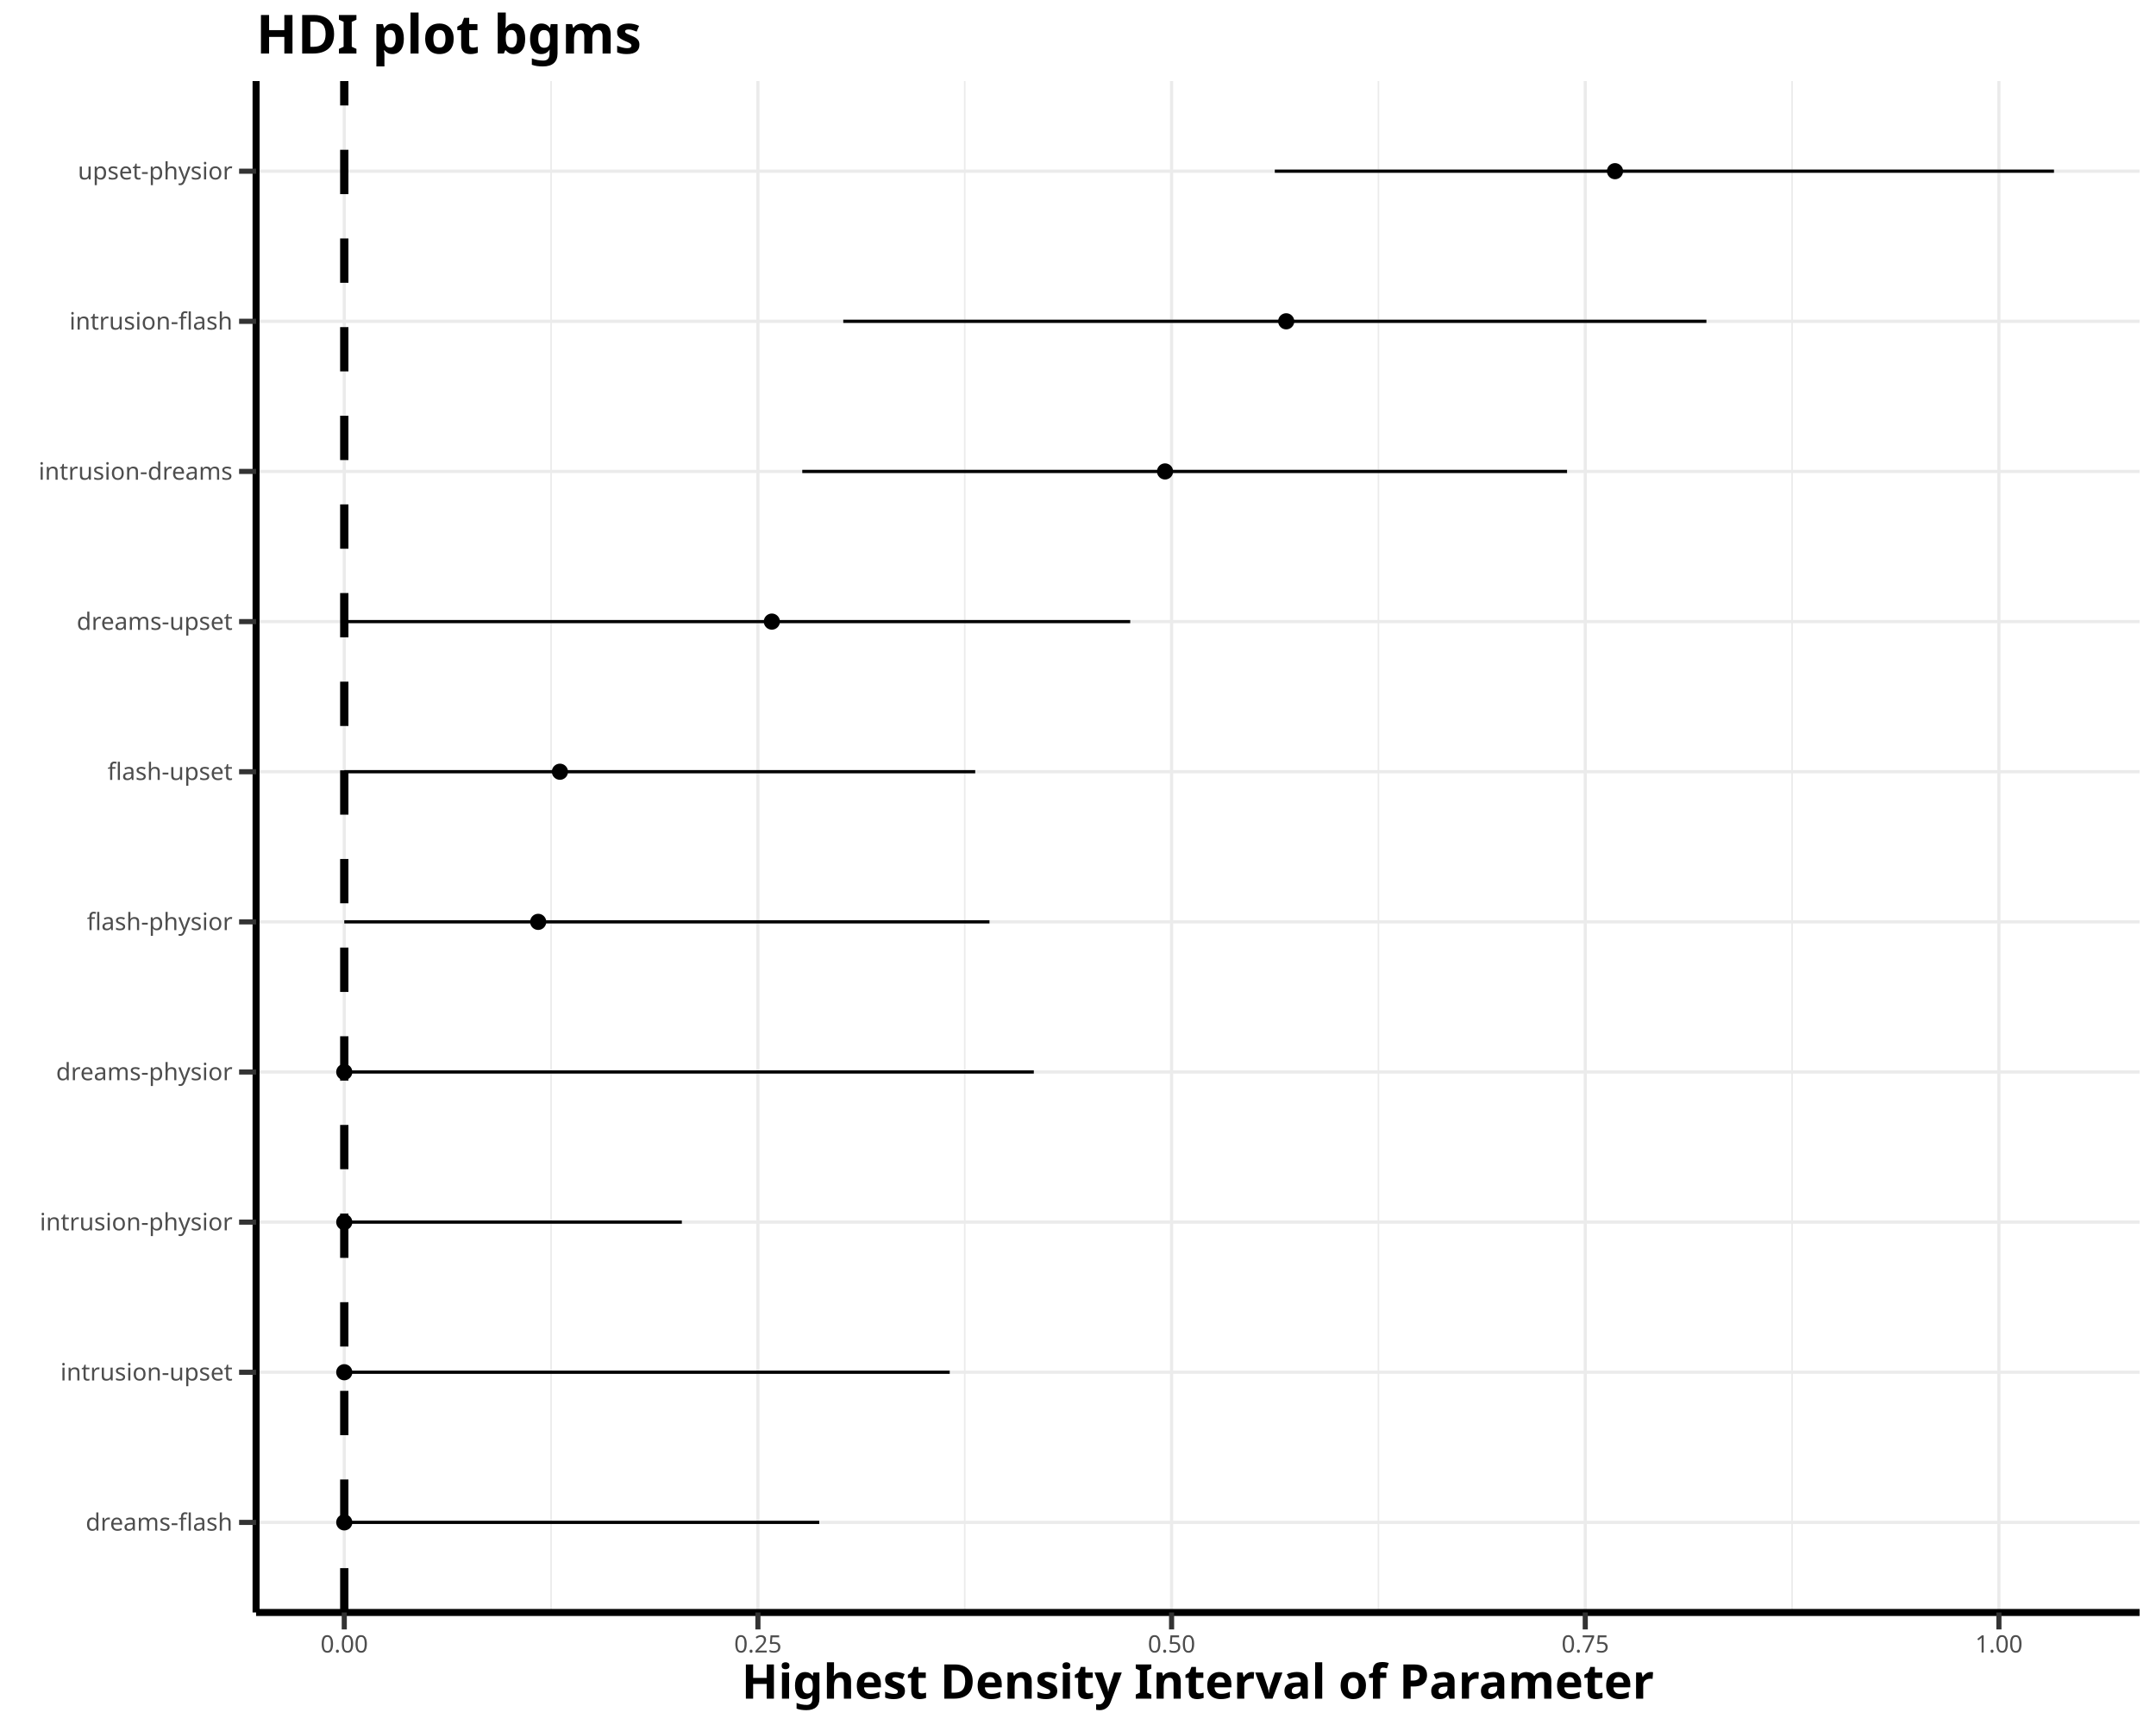
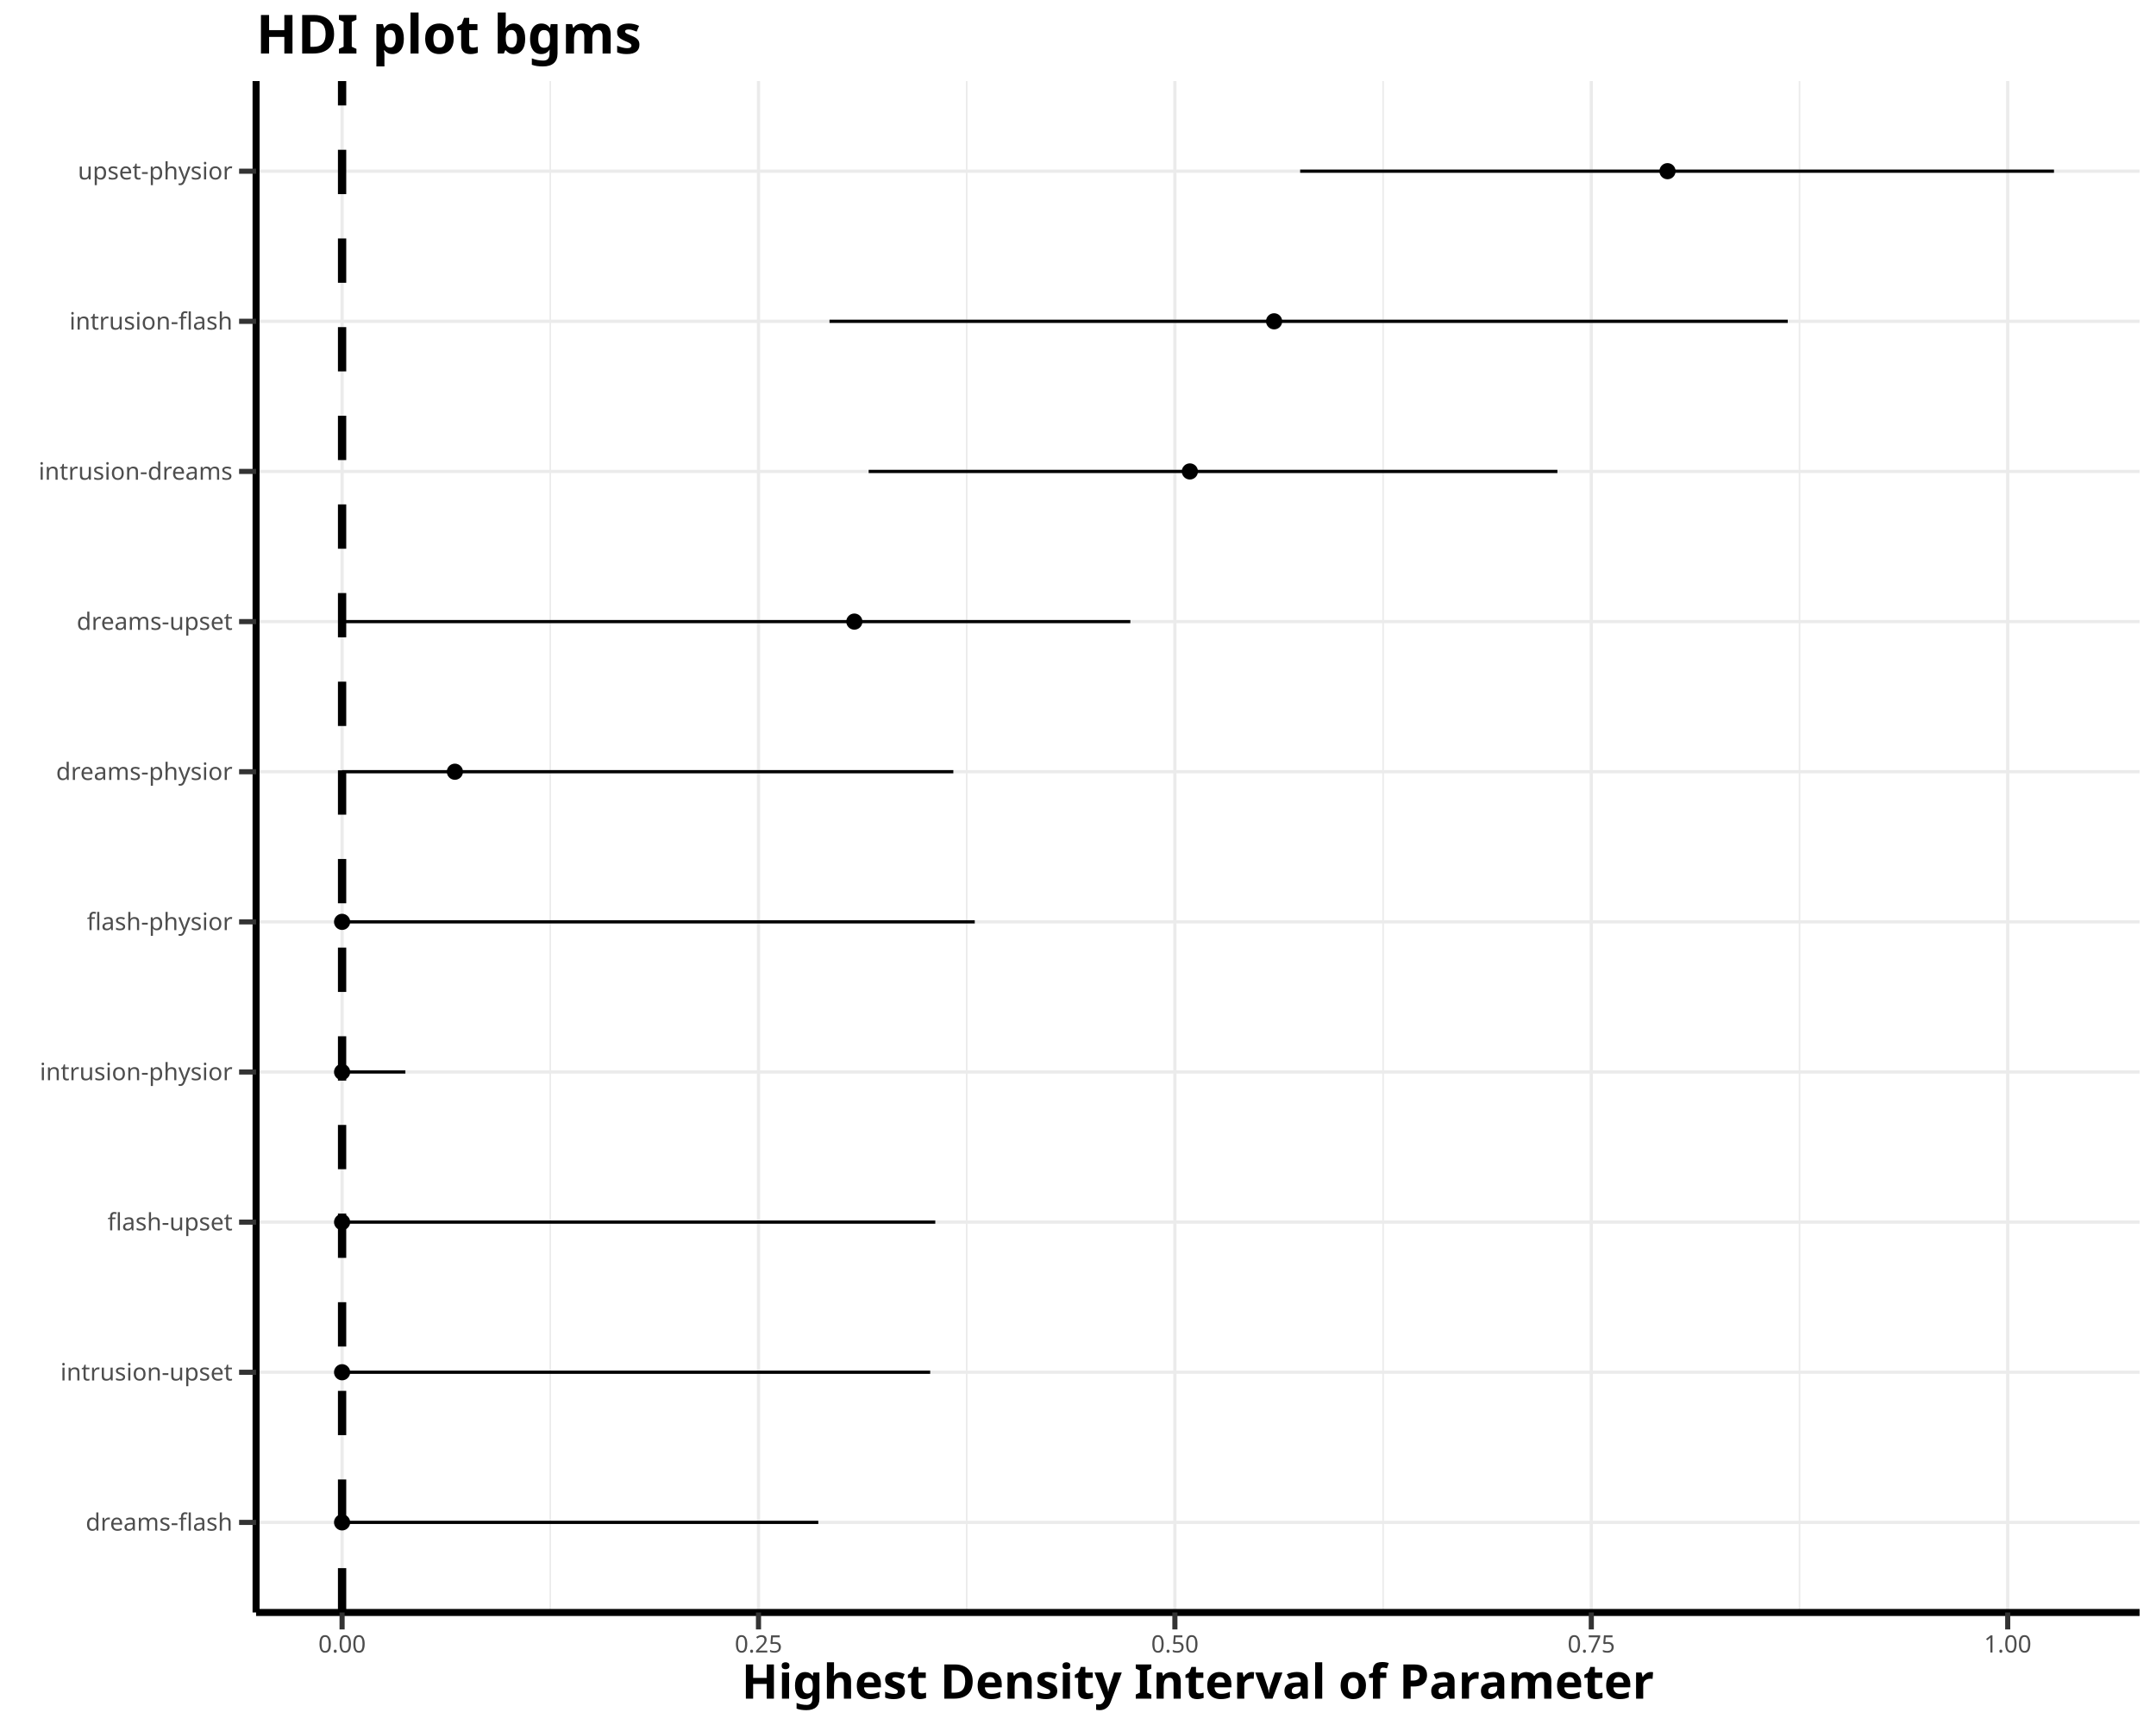
<svg xmlns="http://www.w3.org/2000/svg" class="svglite" data-engine-version="2.0" width="720.00pt" height="576.00pt" viewBox="0 0 720.00 576.00">
  <defs>
    <style type="text/css">
    .svglite line, .svglite polyline, .svglite polygon, .svglite path, .svglite rect, .svglite circle {
      fill: none;
      stroke: #000000;
      stroke-linecap: round;
      stroke-linejoin: round;
      stroke-miterlimit: 10.00;
    }
  </style>
  </defs>
  <rect width="100%" height="100%" style="stroke: none; fill: #FFFFFF;" />
  <defs>
    <clipPath id="cpMC4wMHw3MjAuMDB8MC4wMHw1NzYuMDA=">
      <rect x="0.00" y="0.00" width="720.00" height="576.00" />
    </clipPath>
  </defs>
  <g clip-path="url(#cpMC4wMHw3MjAuMDB8MC4wMHw1NzYuMDA=)">
    <rect x="0.00" y="0.00" width="720.00" height="576.00" style="stroke-width: 1.07; stroke: #FFFFFF; fill: #FFFFFF;" />
  </g>
  <defs>
    <clipPath id="cpODUuNTJ8NzE0LjUyfDI3LjA4fDUzOC40Mg==">
      <rect x="85.52" y="27.08" width="629.00" height="511.34" />
    </clipPath>
  </defs>
  <g clip-path="url(#cpODUuNTJ8NzE0LjUyfDI3LjA4fDUzOC40Mg==)">
    <rect x="85.52" y="27.08" width="629.00" height="511.34" style="stroke-width: 1.07; stroke: none; fill: #FFFFFF;" />
-     <polyline points="184.04,538.42 184.04,27.08 " style="stroke-width: 0.53; stroke: #EBEBEB; stroke-linecap: butt;" />
-     <polyline points="322.18,538.42 322.18,27.08 " style="stroke-width: 0.53; stroke: #EBEBEB; stroke-linecap: butt;" />
-     <polyline points="460.33,538.42 460.33,27.08 " style="stroke-width: 0.53; stroke: #EBEBEB; stroke-linecap: butt;" />
-     <polyline points="598.47,538.42 598.47,27.08 " style="stroke-width: 0.53; stroke: #EBEBEB; stroke-linecap: butt;" />
+     <polyline points="183.77,538.42 183.77,27.08 " style="stroke-width: 0.53; stroke: #EBEBEB; stroke-linecap: butt;" />
+     <polyline points="322.83,538.42 322.83,27.08 " style="stroke-width: 0.53; stroke: #EBEBEB; stroke-linecap: butt;" />
+     <polyline points="461.89,538.42 461.89,27.08 " style="stroke-width: 0.53; stroke: #EBEBEB; stroke-linecap: butt;" />
+     <polyline points="600.95,538.42 600.95,27.08 " style="stroke-width: 0.53; stroke: #EBEBEB; stroke-linecap: butt;" />
    <polyline points="85.52,508.34 714.52,508.34 " style="stroke-width: 1.07; stroke: #EBEBEB; stroke-linecap: butt;" />
    <polyline points="85.52,458.21 714.52,458.21 " style="stroke-width: 1.07; stroke: #EBEBEB; stroke-linecap: butt;" />
    <polyline points="85.52,408.08 714.52,408.08 " style="stroke-width: 1.07; stroke: #EBEBEB; stroke-linecap: butt;" />
    <polyline points="85.52,357.95 714.52,357.95 " style="stroke-width: 1.07; stroke: #EBEBEB; stroke-linecap: butt;" />
    <polyline points="85.52,307.82 714.52,307.82 " style="stroke-width: 1.07; stroke: #EBEBEB; stroke-linecap: butt;" />
    <polyline points="85.52,257.69 714.52,257.69 " style="stroke-width: 1.07; stroke: #EBEBEB; stroke-linecap: butt;" />
    <polyline points="85.52,207.56 714.52,207.56 " style="stroke-width: 1.07; stroke: #EBEBEB; stroke-linecap: butt;" />
    <polyline points="85.52,157.42 714.52,157.42 " style="stroke-width: 1.07; stroke: #EBEBEB; stroke-linecap: butt;" />
    <polyline points="85.52,107.29 714.52,107.29 " style="stroke-width: 1.07; stroke: #EBEBEB; stroke-linecap: butt;" />
    <polyline points="85.52,57.16 714.52,57.16 " style="stroke-width: 1.07; stroke: #EBEBEB; stroke-linecap: butt;" />
-     <polyline points="114.97,538.42 114.97,27.08 " style="stroke-width: 1.07; stroke: #EBEBEB; stroke-linecap: butt;" />
-     <polyline points="253.11,538.42 253.11,27.08 " style="stroke-width: 1.07; stroke: #EBEBEB; stroke-linecap: butt;" />
-     <polyline points="391.25,538.42 391.25,27.08 " style="stroke-width: 1.07; stroke: #EBEBEB; stroke-linecap: butt;" />
-     <polyline points="529.40,538.42 529.40,27.08 " style="stroke-width: 1.07; stroke: #EBEBEB; stroke-linecap: butt;" />
-     <polyline points="667.54,538.42 667.54,27.08 " style="stroke-width: 1.07; stroke: #EBEBEB; stroke-linecap: butt;" />
-     <line x1="114.96" y1="508.34" x2="273.59" y2="508.34" style="stroke-width: 1.07; stroke-linecap: butt;" />
-     <line x1="114.97" y1="458.21" x2="317.16" y2="458.21" style="stroke-width: 1.07; stroke-linecap: butt;" />
-     <line x1="114.11" y1="408.08" x2="227.70" y2="408.08" style="stroke-width: 1.07; stroke-linecap: butt;" />
-     <line x1="114.97" y1="357.95" x2="345.24" y2="357.95" style="stroke-width: 1.07; stroke-linecap: butt;" />
-     <line x1="114.97" y1="307.82" x2="330.44" y2="307.82" style="stroke-width: 1.07; stroke-linecap: butt;" />
-     <line x1="114.97" y1="257.69" x2="325.68" y2="257.69" style="stroke-width: 1.07; stroke-linecap: butt;" />
-     <line x1="114.96" y1="207.56" x2="377.44" y2="207.56" style="stroke-width: 1.07; stroke-linecap: butt;" />
-     <line x1="267.92" y1="157.42" x2="523.32" y2="157.42" style="stroke-width: 1.07; stroke-linecap: butt;" />
-     <line x1="281.61" y1="107.29" x2="569.86" y2="107.29" style="stroke-width: 1.07; stroke-linecap: butt;" />
-     <line x1="425.72" y1="57.16" x2="685.93" y2="57.16" style="stroke-width: 1.07; stroke-linecap: butt;" />
-     <circle cx="114.97" cy="508.34" r="1.99" style="stroke-width: 1.42; fill: #000000;" />
-     <circle cx="114.97" cy="458.21" r="1.99" style="stroke-width: 1.42; fill: #000000;" />
-     <circle cx="114.97" cy="408.08" r="1.99" style="stroke-width: 1.42; fill: #000000;" />
-     <circle cx="114.97" cy="357.95" r="1.99" style="stroke-width: 1.42; fill: #000000;" />
-     <circle cx="179.73" cy="307.82" r="1.99" style="stroke-width: 1.42; fill: #000000;" />
-     <circle cx="186.99" cy="257.69" r="1.99" style="stroke-width: 1.42; fill: #000000;" />
-     <circle cx="257.76" cy="207.56" r="1.99" style="stroke-width: 1.42; fill: #000000;" />
-     <circle cx="389.07" cy="157.42" r="1.99" style="stroke-width: 1.42; fill: #000000;" />
-     <circle cx="429.53" cy="107.29" r="1.99" style="stroke-width: 1.42; fill: #000000;" />
-     <circle cx="539.33" cy="57.16" r="1.99" style="stroke-width: 1.42; fill: #000000;" />
-     <line x1="114.97" y1="538.42" x2="114.97" y2="27.08" style="stroke-width: 2.77; stroke-dasharray: 14.80,14.80; stroke-linecap: butt;" />
+     <polyline points="114.24,538.42 114.24,27.08 " style="stroke-width: 1.07; stroke: #EBEBEB; stroke-linecap: butt;" />
+     <polyline points="253.30,538.42 253.30,27.08 " style="stroke-width: 1.07; stroke: #EBEBEB; stroke-linecap: butt;" />
+     <polyline points="392.36,538.42 392.36,27.08 " style="stroke-width: 1.07; stroke: #EBEBEB; stroke-linecap: butt;" />
+     <polyline points="531.42,538.42 531.42,27.08 " style="stroke-width: 1.07; stroke: #EBEBEB; stroke-linecap: butt;" />
+     <polyline points="670.48,538.42 670.48,27.08 " style="stroke-width: 1.07; stroke: #EBEBEB; stroke-linecap: butt;" />
+     <line x1="114.17" y1="508.34" x2="273.27" y2="508.34" style="stroke-width: 1.07; stroke-linecap: butt;" />
+     <line x1="114.11" y1="458.21" x2="310.64" y2="458.21" style="stroke-width: 1.07; stroke-linecap: butt;" />
+     <line x1="114.24" y1="408.08" x2="312.34" y2="408.08" style="stroke-width: 1.07; stroke-linecap: butt;" />
+     <line x1="114.18" y1="357.95" x2="135.38" y2="357.95" style="stroke-width: 1.07; stroke-linecap: butt;" />
+     <line x1="114.13" y1="307.82" x2="325.52" y2="307.82" style="stroke-width: 1.07; stroke-linecap: butt;" />
+     <line x1="114.24" y1="257.69" x2="318.37" y2="257.69" style="stroke-width: 1.07; stroke-linecap: butt;" />
+     <line x1="114.24" y1="207.56" x2="377.48" y2="207.56" style="stroke-width: 1.07; stroke-linecap: butt;" />
+     <line x1="290.09" y1="157.42" x2="520.10" y2="157.42" style="stroke-width: 1.07; stroke-linecap: butt;" />
+     <line x1="277.01" y1="107.29" x2="597.03" y2="107.29" style="stroke-width: 1.07; stroke-linecap: butt;" />
+     <line x1="434.19" y1="57.16" x2="685.93" y2="57.16" style="stroke-width: 1.07; stroke-linecap: butt;" />
+     <circle cx="114.24" cy="508.34" r="1.99" style="stroke-width: 1.42; fill: #000000;" />
+     <circle cx="114.24" cy="458.21" r="1.99" style="stroke-width: 1.42; fill: #000000;" />
+     <circle cx="114.24" cy="408.08" r="1.99" style="stroke-width: 1.42; fill: #000000;" />
+     <circle cx="114.24" cy="357.95" r="1.99" style="stroke-width: 1.42; fill: #000000;" />
+     <circle cx="114.24" cy="307.82" r="1.99" style="stroke-width: 1.42; fill: #000000;" />
+     <circle cx="151.91" cy="257.69" r="1.99" style="stroke-width: 1.42; fill: #000000;" />
+     <circle cx="285.31" cy="207.56" r="1.99" style="stroke-width: 1.42; fill: #000000;" />
+     <circle cx="397.36" cy="157.42" r="1.99" style="stroke-width: 1.42; fill: #000000;" />
+     <circle cx="425.49" cy="107.29" r="1.99" style="stroke-width: 1.42; fill: #000000;" />
+     <circle cx="556.87" cy="57.16" r="1.99" style="stroke-width: 1.42; fill: #000000;" />
+     <line x1="114.24" y1="538.42" x2="114.24" y2="27.08" style="stroke-width: 2.77; stroke-dasharray: 14.80,14.80; stroke-linecap: butt;" />
  </g>
  <g clip-path="url(#cpMC4wMHw3MjAuMDB8MC4wMHw1NzYuMDA=)">
    <polyline points="85.52,538.42 85.52,27.08 " style="stroke-width: 2.35; stroke-linecap: butt;" />
    <text x="77.66" y="511.09" text-anchor="end" style="font-size: 8.00px; fill: #4D4D4D; font-family: sans;" textLength="46.25px" lengthAdjust="spacingAndGlyphs">dreams-flash</text>
    <text x="77.66" y="460.96" text-anchor="end" style="font-size: 8.00px; fill: #4D4D4D; font-family: sans;" textLength="52.48px" lengthAdjust="spacingAndGlyphs">intrusion-upset</text>
-     <text x="77.66" y="410.83" text-anchor="end" style="font-size: 8.00px; fill: #4D4D4D; font-family: sans;" textLength="58.70px" lengthAdjust="spacingAndGlyphs">intrusion-physior</text>
-     <text x="77.66" y="360.70" text-anchor="end" style="font-size: 8.00px; fill: #4D4D4D; font-family: sans;" textLength="55.14px" lengthAdjust="spacingAndGlyphs">dreams-physior</text>
+     <text x="77.66" y="410.83" text-anchor="end" style="font-size: 8.00px; fill: #4D4D4D; font-family: sans;" textLength="39.14px" lengthAdjust="spacingAndGlyphs">flash-upset</text>
+     <text x="77.66" y="360.70" text-anchor="end" style="font-size: 8.00px; fill: #4D4D4D; font-family: sans;" textLength="58.70px" lengthAdjust="spacingAndGlyphs">intrusion-physior</text>
    <text x="77.66" y="310.57" text-anchor="end" style="font-size: 8.00px; fill: #4D4D4D; font-family: sans;" textLength="45.36px" lengthAdjust="spacingAndGlyphs">flash-physior</text>
-     <text x="77.66" y="260.44" text-anchor="end" style="font-size: 8.00px; fill: #4D4D4D; font-family: sans;" textLength="39.14px" lengthAdjust="spacingAndGlyphs">flash-upset</text>
+     <text x="77.66" y="260.44" text-anchor="end" style="font-size: 8.00px; fill: #4D4D4D; font-family: sans;" textLength="55.14px" lengthAdjust="spacingAndGlyphs">dreams-physior</text>
    <text x="77.66" y="210.31" text-anchor="end" style="font-size: 8.00px; fill: #4D4D4D; font-family: sans;" textLength="48.92px" lengthAdjust="spacingAndGlyphs">dreams-upset</text>
    <text x="77.66" y="160.18" text-anchor="end" style="font-size: 8.00px; fill: #4D4D4D; font-family: sans;" textLength="59.59px" lengthAdjust="spacingAndGlyphs">intrusion-dreams</text>
    <text x="77.66" y="110.05" text-anchor="end" style="font-size: 8.00px; fill: #4D4D4D; font-family: sans;" textLength="49.80px" lengthAdjust="spacingAndGlyphs">intrusion-flash</text>
    <text x="77.66" y="59.91" text-anchor="end" style="font-size: 8.00px; fill: #4D4D4D; font-family: sans;" textLength="48.03px" lengthAdjust="spacingAndGlyphs">upset-physior</text>
    <polyline points="79.85,508.34 85.52,508.34 " style="stroke-width: 1.71; stroke: #333333; stroke-linecap: butt;" />
    <polyline points="79.85,458.21 85.52,458.21 " style="stroke-width: 1.71; stroke: #333333; stroke-linecap: butt;" />
    <polyline points="79.85,408.08 85.52,408.08 " style="stroke-width: 1.71; stroke: #333333; stroke-linecap: butt;" />
    <polyline points="79.85,357.95 85.52,357.95 " style="stroke-width: 1.71; stroke: #333333; stroke-linecap: butt;" />
    <polyline points="79.85,307.82 85.52,307.82 " style="stroke-width: 1.71; stroke: #333333; stroke-linecap: butt;" />
    <polyline points="79.85,257.69 85.52,257.69 " style="stroke-width: 1.71; stroke: #333333; stroke-linecap: butt;" />
    <polyline points="79.85,207.56 85.52,207.56 " style="stroke-width: 1.71; stroke: #333333; stroke-linecap: butt;" />
    <polyline points="79.85,157.42 85.52,157.42 " style="stroke-width: 1.71; stroke: #333333; stroke-linecap: butt;" />
    <polyline points="79.85,107.29 85.52,107.29 " style="stroke-width: 1.71; stroke: #333333; stroke-linecap: butt;" />
    <polyline points="79.85,57.16 85.52,57.16 " style="stroke-width: 1.71; stroke: #333333; stroke-linecap: butt;" />
    <polyline points="85.52,538.42 714.52,538.42 " style="stroke-width: 2.35; stroke-linecap: butt;" />
-     <polyline points="114.97,544.09 114.97,538.42 " style="stroke-width: 1.71; stroke: #333333; stroke-linecap: butt;" />
-     <polyline points="253.11,544.09 253.11,538.42 " style="stroke-width: 1.71; stroke: #333333; stroke-linecap: butt;" />
-     <polyline points="391.25,544.09 391.25,538.42 " style="stroke-width: 1.71; stroke: #333333; stroke-linecap: butt;" />
-     <polyline points="529.40,544.09 529.40,538.42 " style="stroke-width: 1.71; stroke: #333333; stroke-linecap: butt;" />
-     <polyline points="667.54,544.09 667.54,538.42 " style="stroke-width: 1.71; stroke: #333333; stroke-linecap: butt;" />
-     <text x="114.97" y="551.79" text-anchor="middle" style="font-size: 8.00px; fill: #4D4D4D; font-family: sans;" textLength="15.57px" lengthAdjust="spacingAndGlyphs">0.00</text>
-     <text x="253.11" y="551.79" text-anchor="middle" style="font-size: 8.00px; fill: #4D4D4D; font-family: sans;" textLength="15.57px" lengthAdjust="spacingAndGlyphs">0.25</text>
-     <text x="391.25" y="551.79" text-anchor="middle" style="font-size: 8.00px; fill: #4D4D4D; font-family: sans;" textLength="15.57px" lengthAdjust="spacingAndGlyphs">0.50</text>
-     <text x="529.40" y="551.79" text-anchor="middle" style="font-size: 8.00px; fill: #4D4D4D; font-family: sans;" textLength="15.57px" lengthAdjust="spacingAndGlyphs">0.75</text>
-     <text x="667.54" y="551.79" text-anchor="middle" style="font-size: 8.00px; fill: #4D4D4D; font-family: sans;" textLength="15.57px" lengthAdjust="spacingAndGlyphs">1.00</text>
+     <polyline points="114.24,544.09 114.24,538.42 " style="stroke-width: 1.71; stroke: #333333; stroke-linecap: butt;" />
+     <polyline points="253.30,544.09 253.30,538.42 " style="stroke-width: 1.71; stroke: #333333; stroke-linecap: butt;" />
+     <polyline points="392.36,544.09 392.36,538.42 " style="stroke-width: 1.71; stroke: #333333; stroke-linecap: butt;" />
+     <polyline points="531.42,544.09 531.42,538.42 " style="stroke-width: 1.71; stroke: #333333; stroke-linecap: butt;" />
+     <polyline points="670.48,544.09 670.48,538.42 " style="stroke-width: 1.71; stroke: #333333; stroke-linecap: butt;" />
+     <text x="114.24" y="551.79" text-anchor="middle" style="font-size: 8.00px; fill: #4D4D4D; font-family: sans;" textLength="15.57px" lengthAdjust="spacingAndGlyphs">0.00</text>
+     <text x="253.30" y="551.79" text-anchor="middle" style="font-size: 8.00px; fill: #4D4D4D; font-family: sans;" textLength="15.57px" lengthAdjust="spacingAndGlyphs">0.25</text>
+     <text x="392.36" y="551.79" text-anchor="middle" style="font-size: 8.00px; fill: #4D4D4D; font-family: sans;" textLength="15.57px" lengthAdjust="spacingAndGlyphs">0.50</text>
+     <text x="531.42" y="551.79" text-anchor="middle" style="font-size: 8.00px; fill: #4D4D4D; font-family: sans;" textLength="15.57px" lengthAdjust="spacingAndGlyphs">0.75</text>
+     <text x="670.48" y="551.79" text-anchor="middle" style="font-size: 8.00px; fill: #4D4D4D; font-family: sans;" textLength="15.57px" lengthAdjust="spacingAndGlyphs">1.00</text>
    <text x="400.02" y="567.20" text-anchor="middle" style="font-size: 16.00px; font-weight: bold; font-family: sans;" textLength="265.93px" lengthAdjust="spacingAndGlyphs">Highest Density Interval of Parameter</text>
    <text x="85.52" y="17.87" style="font-size: 18.00px; font-weight: bold; font-family: sans;" textLength="114.06px" lengthAdjust="spacingAndGlyphs">HDI plot bgms</text>
  </g>
</svg>
